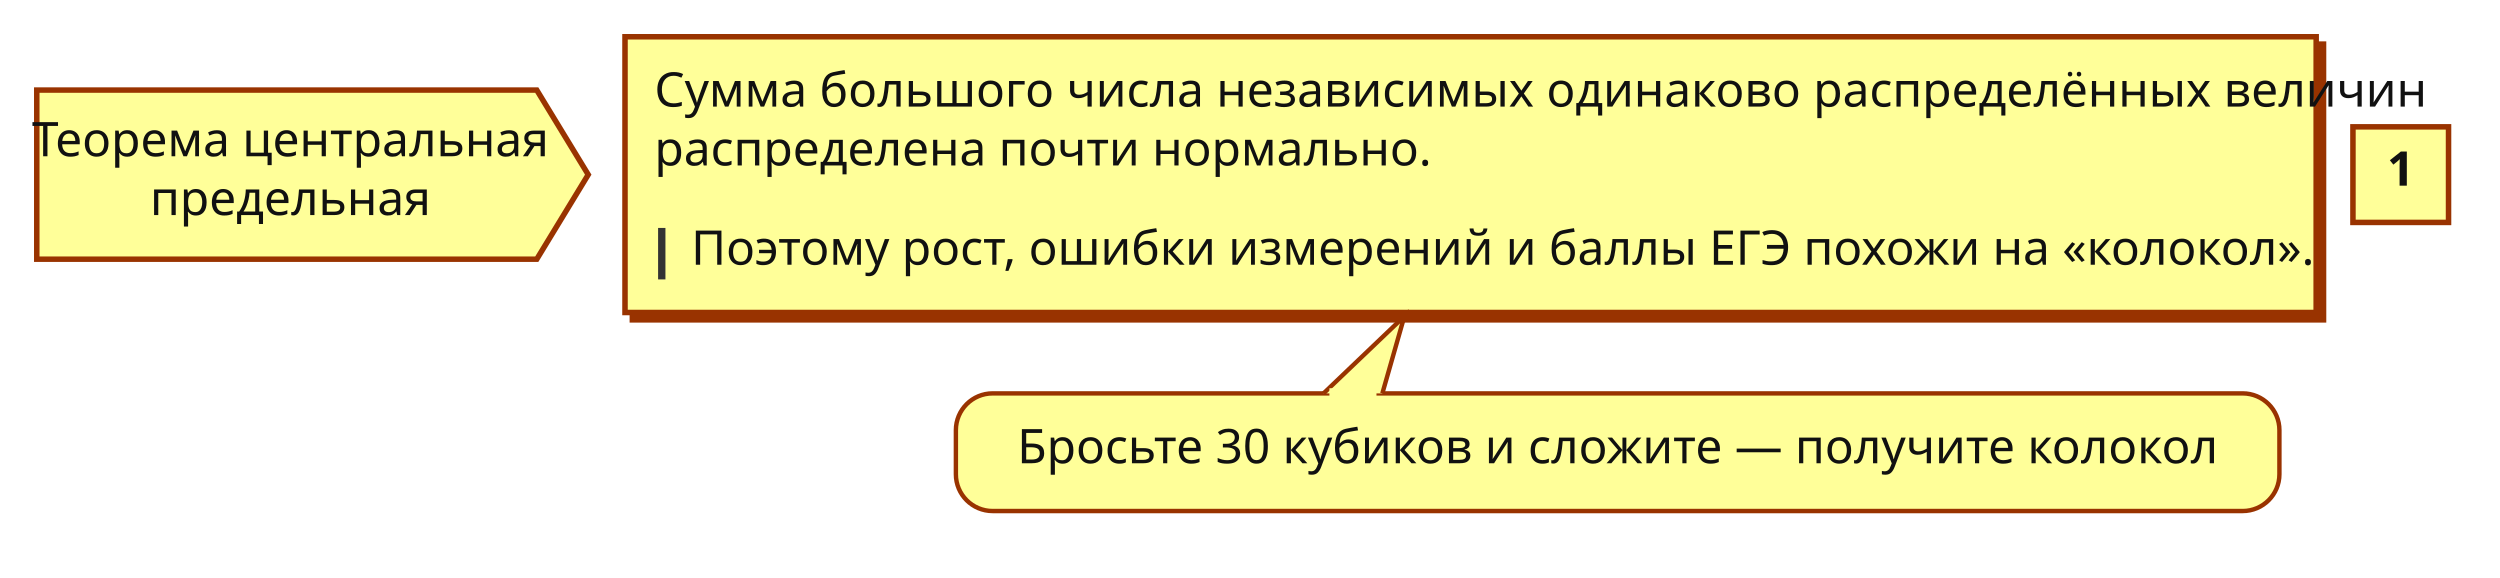
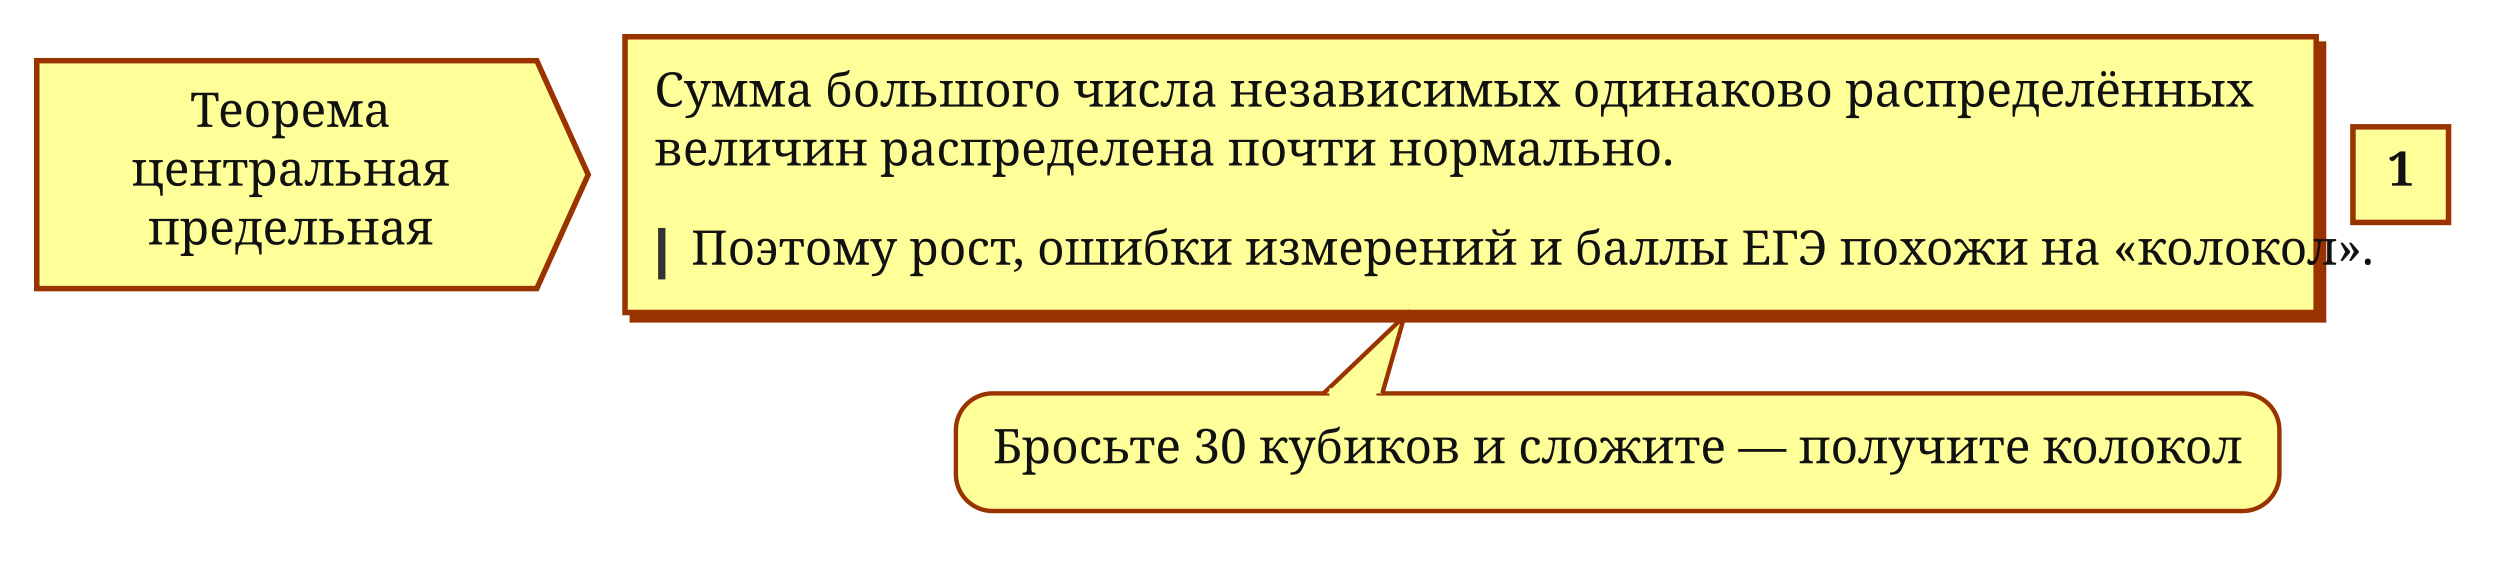
- <svg xmlns="http://www.w3.org/2000/svg" width="680" height="157" viewBox="0 0 680 157" font-family="PT Sans, sans-serif">
+ <svg xmlns="http://www.w3.org/2000/svg" width="680" height="157" viewBox="0 0 680 157" font-family="PT Serif, serif">
  <g transform="translate(0.0,0.0)">
-     <path d="M10.0,24.5H146.0L160.0,47.5L146.0,70.5H10.0Z" fill="#FFFF99" stroke="#993300" stroke-width="1.5" />
-     <text x="79.0" y="42.5" font-size="13" text-anchor="middle" fill="#111">Теорема центральная</text>
-     <text x="79.0" y="58.5" font-size="13" text-anchor="middle" fill="#111">предельная</text>
+     <path d="M10.0,16.5H146.0L160.0,47.5L146.0,78.5H10.0Z" fill="#FFFF99" stroke="#993300" stroke-width="1.5" />
+     <text x="79.0" y="34.5" font-size="13" text-anchor="middle" fill="#111">Теорема</text>
+     <text x="79.0" y="50.5" font-size="13" text-anchor="middle" fill="#111">центральная</text>
+     <text x="79.0" y="66.5" font-size="13" text-anchor="middle" fill="#111">предельная</text>
    <g class="memo">
      <rect x="172.0" y="12.0" width="460.0" height="75.0" rx="0" fill="#993300" stroke="#993300" stroke-width="1.5" />
      <rect x="170.0" y="10.0" width="460.0" height="75.0" rx="0" fill="#FFFF99" stroke="#993300" stroke-width="1.5" />
      <g class="memo-t">
-         <text x="178.0" y="29.0" font-size="13" text-anchor="start" fill="#111">Сумма большого числа независимых одинаково распределённых величин</text>
-         <text x="178.0" y="45.0" font-size="13" text-anchor="start" fill="#111">распределена почти нормально.</text>
+         <text x="178.0" y="29.0" font-size="13" text-anchor="start" fill="#111">Сумма большого числа независимых одинаково распределённых</text>
+         <text x="178.0" y="45.0" font-size="13" text-anchor="start" fill="#111">величин распределена почти нормально.</text>
        <line x1="180.0" y1="62.0" x2="180.0" y2="76.0" stroke="#333" stroke-width="2" />
        <text x="188.0" y="72.0" font-size="13" text-anchor="start" fill="#111">Поэтому рост, ошибки измерений и баллы ЕГЭ похожи на «колокол».</text>
      </g>
    </g>
    <rect x="640.0" y="34.5" width="26.0" height="26.0" rx="0" fill="#FFFF99" stroke="#993300" stroke-width="1.5" />
    <text x="653.0" y="50.5" font-size="13" text-anchor="middle" font-weight="bold" fill="#111">1</text>
    <rect x="260.0" y="107.0" width="360.0" height="32.0" rx="10" fill="#FFFF99" stroke="#993300" stroke-width="1.2" />
    <g data-k="tail">
      <path d="M360.0,107.0L382.0,86.0L376.0,107.0" fill="#FFFF99" stroke="#993300" stroke-width="1.2" />
      <line x1="361.6" y1="107.0" x2="374.4" y2="107.0" stroke="#FFFF99" stroke-width="2.8" />
    </g>
    <text x="440.0" y="126.0" font-size="13" text-anchor="middle" fill="#111">Бросьте 30 кубиков и сложите — получите колокол</text>
  </g>
</svg>
